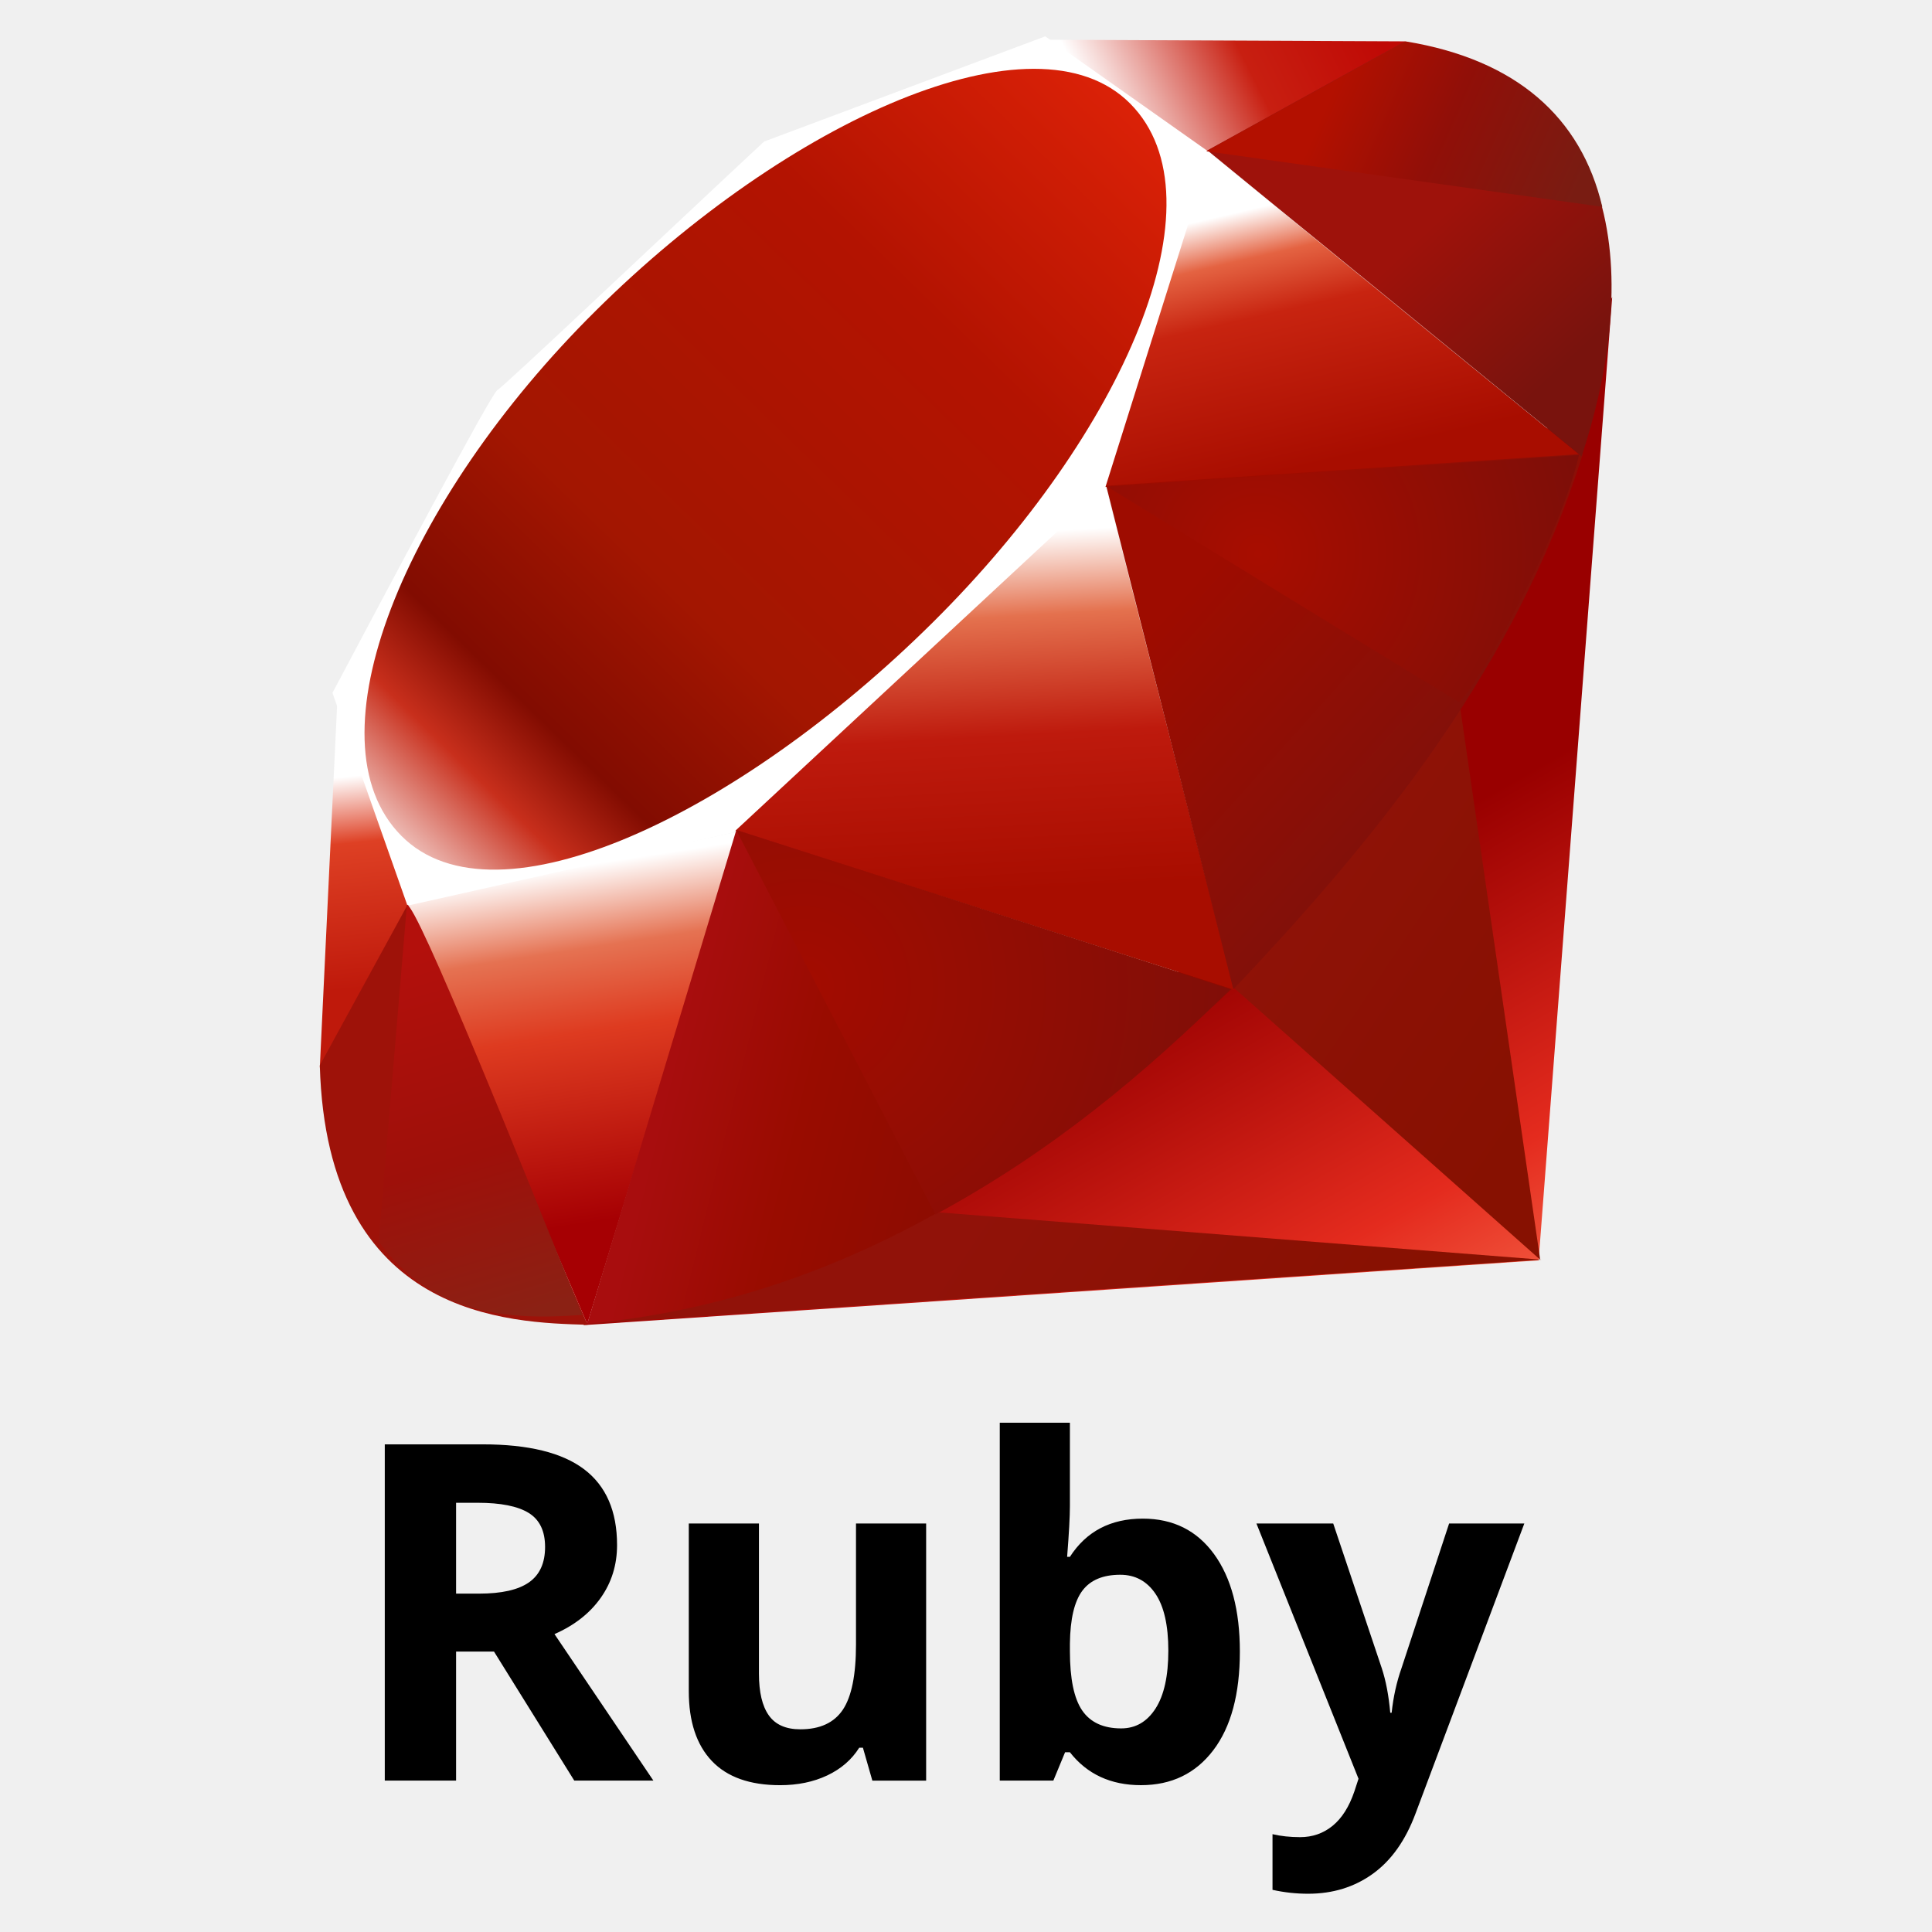
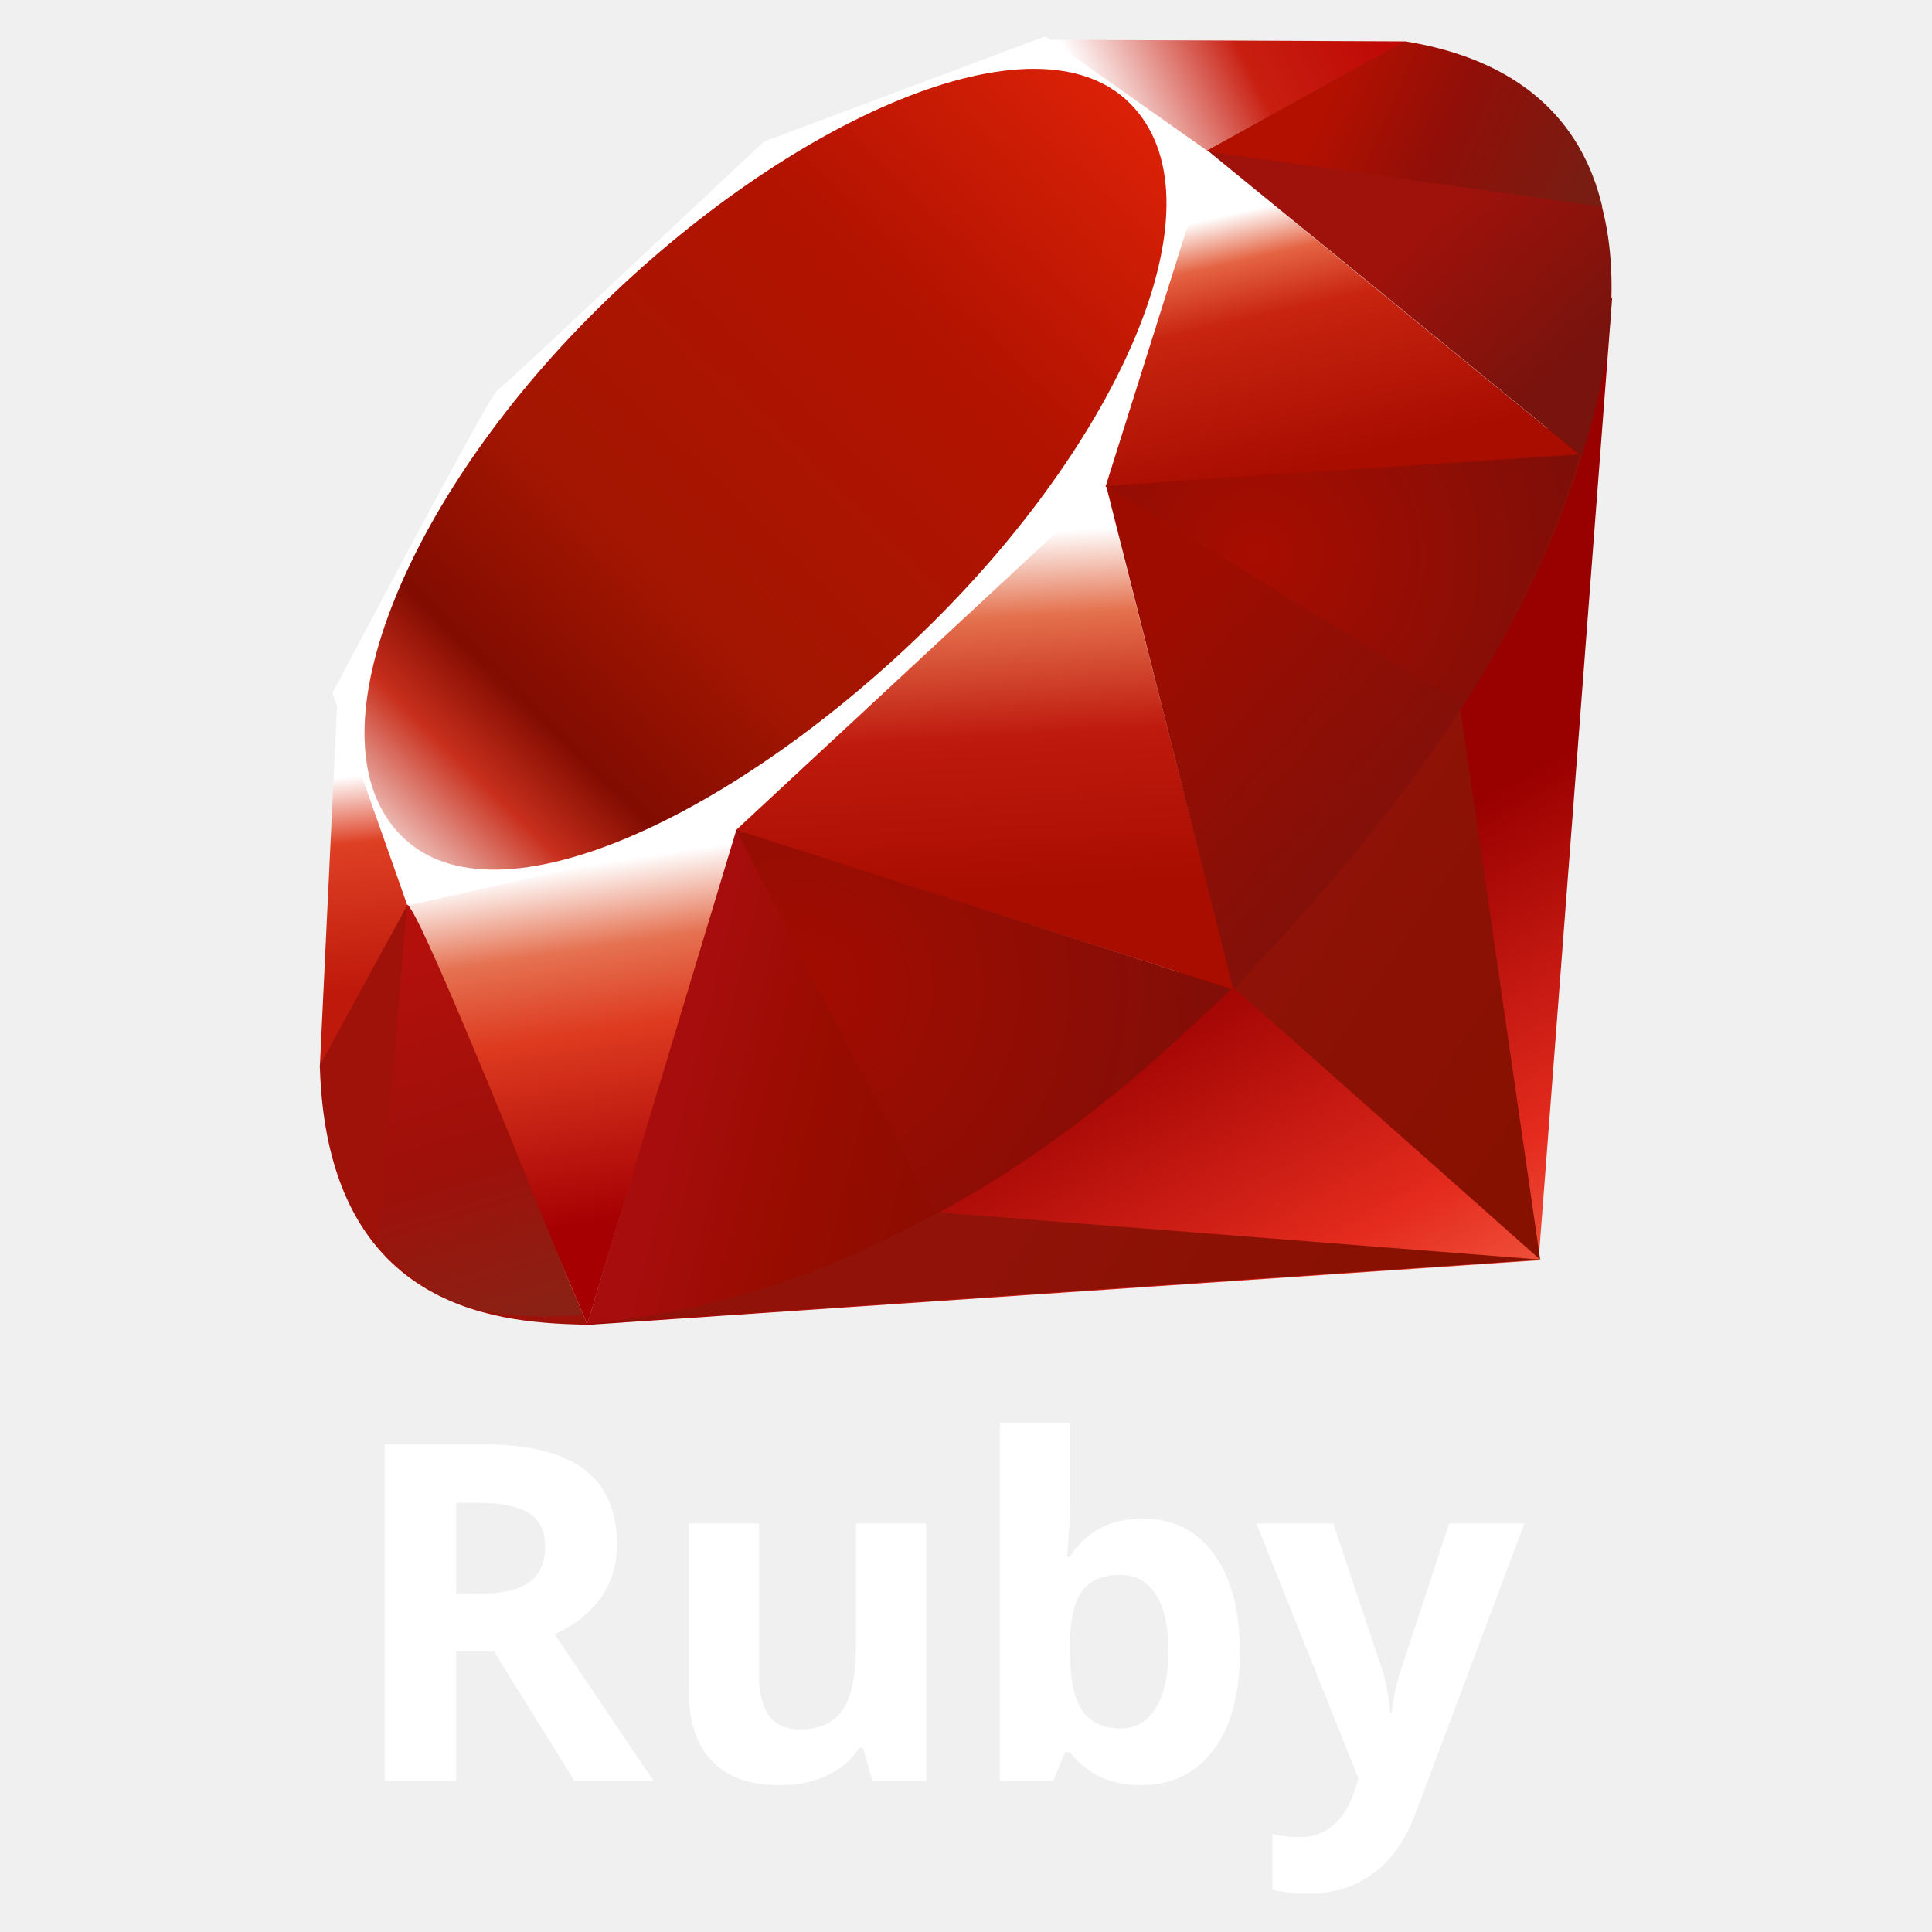
- <svg xmlns="http://www.w3.org/2000/svg" height="60" width="60" viewBox="0 0 128 128">
-   <path d="M30.217 109.422v8.547h-4.724v-22.277h6.491c3.026 0 5.266.551 6.719 1.653 1.453 1.103 2.179 2.776 2.179 5.02 0 1.311-.361 2.477-1.083 3.497-.721 1.021-1.742 1.822-3.063 2.401l6.552 9.705h-5.242l-5.317-8.547h-2.512zm0-3.84h1.524c1.492 0 2.595-.25 3.306-.747.71-.498 1.066-1.28 1.066-2.346 0-1.057-.363-1.808-1.089-2.255-.726-.447-1.851-.671-3.375-.671h-1.432v6.019zM57.795 117.969l-.625-2.179h-.244c-.498.793-1.205 1.404-2.118 1.836-.915.432-1.957.647-3.124.647-2.002 0-3.509-.535-4.526-1.607-1.016-1.072-1.524-2.613-1.524-4.624v-11.108h4.648v9.95c0 1.229.218 2.151.656 2.766.436.615 1.131.921 2.086.921 1.301 0 2.24-.435 2.819-1.302.579-.869.869-2.308.869-4.319v-8.015h4.647v17.035h-3.564zM75.713 100.613c2.011 0 3.586.786 4.725 2.355 1.137 1.569 1.706 3.72 1.706 6.453 0 2.813-.587 4.992-1.759 6.535-1.173 1.545-2.771 2.316-4.793 2.316-2 0-3.57-.727-4.708-2.18h-.32l-.776 1.875h-3.551v-23.707h4.647v5.516c0 .701-.062 1.823-.184 3.368h.184c1.086-1.686 2.697-2.531 4.829-2.531zm-1.493 3.719c-1.147 0-1.985.353-2.513 1.059-.528.707-.803 1.872-.823 3.498v.502c0 1.829.271 3.139.814 3.932.544.792 1.405 1.188 2.583 1.188.955 0 1.713-.44 2.278-1.318.564-.878.846-2.156.846-3.832 0-1.676-.286-2.934-.854-3.772-.568-.838-1.345-1.257-2.331-1.257zM83.241 100.934h5.088l3.215 9.584c.275.833.463 1.818.564 2.956h.092c.111-1.046.329-2.032.654-2.956l3.154-9.584h4.983l-7.207 19.214c-.661 1.777-1.602 3.108-2.826 3.992-1.225.884-2.654 1.325-4.29 1.325-.803 0-1.59-.086-2.361-.259v-3.687c.558.131 1.167.197 1.828.197.822 0 1.541-.251 2.156-.754.615-.502 1.095-1.261 1.44-2.277l.274-.839-6.764-16.912z" />
-   <linearGradient id="a" x1="143.917" x2="125.854" y1="2125.439" y2="2157.331" gradientTransform="matrix(1 0 0 -1 -47.5 2221)" gradientUnits="userSpaceOnUse">
-     <stop offset="0" stop-color="#FB7655" />
-     <stop offset="0" stop-color="#FB7655" />
-     <stop offset=".41" stop-color="#E42B1E" />
-     <stop offset=".99" stop-color="#900" />
-     <stop offset="1" stop-color="#900" />
-   </linearGradient>
-   <path fill="url(#a)" d="M87.524 58.767l-48.886 29.028 63.3-4.294 4.875-63.828z" />
-   <linearGradient id="b" x1="152.913" x2="129.634" y1="2152.229" y2="2167.85" gradientTransform="matrix(1 0 0 -1 -47.5 2221)" gradientUnits="userSpaceOnUse">
-     <stop offset="0" stop-color="#871101" />
-     <stop offset="0" stop-color="#871101" />
-     <stop offset=".99" stop-color="#911209" />
-     <stop offset="1" stop-color="#911209" />
-   </linearGradient>
-   <path fill="url(#b)" d="M102.041 83.457l-5.441-37.552-14.818 19.57z" />
-   <linearGradient id="c" x1="134.287" x2="111.008" y1="2124.472" y2="2140.093" gradientTransform="matrix(1 0 0 -1 -47.5 2221)" gradientUnits="userSpaceOnUse">
-     <stop offset="0" stop-color="#871101" />
-     <stop offset="0" stop-color="#871101" />
-     <stop offset=".99" stop-color="#911209" />
-     <stop offset="1" stop-color="#911209" />
-   </linearGradient>
-   <path fill="url(#c)" d="M102.114 83.457l-39.858-3.129-23.405 7.385z" />
-   <linearGradient id="d" x1="85.411" x2="89.02" y1="2163.54" y2="2140.086" gradientTransform="matrix(1 0 0 -1 -47.5 2221)" gradientUnits="userSpaceOnUse">
-     <stop offset="0" stop-color="#fff" />
-     <stop offset="0" stop-color="#fff" />
-     <stop offset=".23" stop-color="#E57252" />
-     <stop offset=".46" stop-color="#DE3B20" />
-     <stop offset=".99" stop-color="#A60003" />
-     <stop offset="1" stop-color="#A60003" />
-   </linearGradient>
-   <path fill="url(#d)" d="M38.906 87.722l9.957-32.62-21.91 4.686z" />
-   <linearGradient id="e" x1="110.233" x2="111.563" y1="2185.439" y2="2161.502" gradientTransform="matrix(1 0 0 -1 -47.5 2221)" gradientUnits="userSpaceOnUse">
-     <stop offset="0" stop-color="#fff" />
-     <stop offset="0" stop-color="#fff" />
-     <stop offset=".23" stop-color="#E4714E" />
-     <stop offset=".56" stop-color="#BE1A0D" />
-     <stop offset=".99" stop-color="#A80D00" />
-     <stop offset="1" stop-color="#A80D00" />
-   </linearGradient>
-   <path fill="url(#e)" d="M81.777 65.582l-9.162-35.887-26.219 24.577z" />
-   <linearGradient id="f" x1="132.261" x2="136.242" y1="2207.563" y2="2190.407" gradientTransform="matrix(1 0 0 -1 -47.5 2221)" gradientUnits="userSpaceOnUse">
-     <stop offset="0" stop-color="#fff" />
-     <stop offset="0" stop-color="#fff" />
-     <stop offset=".18" stop-color="#E46342" />
-     <stop offset=".4" stop-color="#C82410" />
-     <stop offset=".99" stop-color="#A80D00" />
-     <stop offset="1" stop-color="#A80D00" />
-   </linearGradient>
-   <path fill="url(#f)" d="M104.734 30.201l-24.785-20.243-6.901 22.313z" />
-   <linearGradient id="g" x1="120.105" x2="137.258" y1="2213.604" y2="2222.18" gradientTransform="matrix(1 0 0 -1 -47.5 2221)" gradientUnits="userSpaceOnUse">
-     <stop offset="0" stop-color="#fff" />
-     <stop offset="0" stop-color="#fff" />
-     <stop offset=".54" stop-color="#C81F11" />
-     <stop offset=".99" stop-color="#BF0905" />
-     <stop offset="1" stop-color="#BF0905" />
-   </linearGradient>
-   <path fill="url(#g)" d="M93.142 2.741l-14.576 8.056-9.197-8.164z" />
-   <linearGradient id="h" x1="70.375" x2="71.787" y1="2169.518" y2="2155.382" gradientTransform="matrix(1 0 0 -1 -47.5 2221)" gradientUnits="userSpaceOnUse">
-     <stop offset="0" stop-color="#fff" />
-     <stop offset="0" stop-color="#fff" />
-     <stop offset=".31" stop-color="#DE4024" />
-     <stop offset=".99" stop-color="#BF190B" />
-     <stop offset="1" stop-color="#BF190B" />
-   </linearGradient>
-   <path fill="url(#h)" d="M21.188 70.73l6.107-11.137-4.941-13.267z" />
-   <path fill="#fff" d="M22.026 45.905l4.97 14.098 21.595-4.845 24.655-22.913 6.958-22.1-10.955-7.737-18.627 6.971c-5.868 5.458-17.256 16.258-17.667 16.461-.406.208-7.519 13.653-10.929 20.065z" />
-   <linearGradient id="i" x1="60.669" x2="127.036" y1="2151.563" y2="2219.806" gradientTransform="matrix(1 0 0 -1 -47.5 2221)" gradientUnits="userSpaceOnUse">
-     <stop offset="0" stop-color="#BD0012" />
-     <stop offset="0" stop-color="#BD0012" />
-     <stop offset=".07" stop-color="#fff" />
-     <stop offset=".17" stop-color="#fff" />
-     <stop offset=".27" stop-color="#C82F1C" />
-     <stop offset=".33" stop-color="#820C01" />
-     <stop offset=".46" stop-color="#A31601" />
-     <stop offset=".72" stop-color="#B31301" />
-     <stop offset=".99" stop-color="#E82609" />
-     <stop offset="1" stop-color="#E82609" />
-   </linearGradient>
-   <path fill="url(#i)" d="M39.477 20.581c12.719-12.611 29.115-20.061 35.407-13.712 6.289 6.348-.38 21.776-13.099 34.382-12.718 12.607-28.912 20.468-35.199 14.119-6.294-6.344.173-22.183 12.891-34.789z" />
-   <linearGradient id="j" x1="111.505" x2="91.514" y1="2144.677" y2="2149.611" gradientTransform="matrix(1 0 0 -1 -47.5 2221)" gradientUnits="userSpaceOnUse">
-     <stop offset="0" stop-color="#8C0C01" />
-     <stop offset="0" stop-color="#8C0C01" />
-     <stop offset=".54" stop-color="#990C00" />
-     <stop offset=".99" stop-color="#A80D0E" />
-     <stop offset="1" stop-color="#A80D0E" />
-   </linearGradient>
-   <path fill="url(#j)" d="M38.906 87.709l9.879-32.724 32.811 10.541c-11.864 11.125-25.058 20.528-42.69 22.183z" />
-   <linearGradient id="k" x1="145.839" x2="128.08" y1="2168.67" y2="2184.586" gradientTransform="matrix(1 0 0 -1 -47.5 2221)" gradientUnits="userSpaceOnUse">
-     <stop offset="0" stop-color="#7E110B" />
-     <stop offset="0" stop-color="#7E110B" />
-     <stop offset=".99" stop-color="#9E0C00" />
-     <stop offset="1" stop-color="#9E0C00" />
-   </linearGradient>
-   <path fill="url(#k)" d="M73.289 32.181l8.423 33.363c9.91-10.419 18.804-21.621 23.159-35.476l-31.582 2.113z" />
-   <linearGradient id="l" x1="152.364" x2="143.518" y1="2197.874" y2="2207.331" gradientTransform="matrix(1 0 0 -1 -47.5 2221)" gradientUnits="userSpaceOnUse">
-     <stop offset="0" stop-color="#79130D" />
-     <stop offset="0" stop-color="#79130D" />
-     <stop offset=".99" stop-color="#9E120B" />
-     <stop offset="1" stop-color="#9E120B" />
-   </linearGradient>
-   <path fill="url(#l)" d="M104.785 30.236c3.371-10.174 4.148-24.768-11.746-27.477l-13.043 7.204 24.789 20.273z" />
-   <path fill="#9E1209" d="M21.188 70.583c.467 16.789 12.581 17.04 17.741 17.188l-11.92-27.837-5.821 10.649z" />
-   <radialGradient id="m" cx="130.847" cy="2184.281" r="21.762" gradientTransform="matrix(1 0 0 -1 -47.5 2221)" gradientUnits="userSpaceOnUse">
-     <stop offset="0" stop-color="#A80D00" />
-     <stop offset="0" stop-color="#A80D00" />
-     <stop offset=".99" stop-color="#7E0E08" />
-     <stop offset="1" stop-color="#7E0E08" />
-   </radialGradient>
-   <path fill="url(#m)" d="M73.337 32.232c7.615 4.68 22.96 14.08 23.271 14.253.484.272 6.617-10.342 8.008-16.34l-31.279 2.087z" />
-   <radialGradient id="n" cx="100.707" cy="2155.602" r="28.932" gradientTransform="matrix(1 0 0 -1 -47.5 2221)" gradientUnits="userSpaceOnUse">
-     <stop offset="0" stop-color="#A30C00" />
-     <stop offset="0" stop-color="#A30C00" />
-     <stop offset=".99" stop-color="#800E08" />
-     <stop offset="1" stop-color="#800E08" />
-   </radialGradient>
-   <path fill="url(#n)" d="M48.772 54.986l13.207 25.48c7.81-4.235 13.924-9.395 19.526-14.922l-32.733-10.558z" />
-   <linearGradient id="o" x1="80.214" x2="73.005" y1="2133.309" y2="2157.766" gradientTransform="matrix(1 0 0 -1 -47.5 2221)" gradientUnits="userSpaceOnUse">
-     <stop offset="0" stop-color="#8B2114" />
-     <stop offset="0" stop-color="#8B2114" />
-     <stop offset=".43" stop-color="#9E100A" />
-     <stop offset=".99" stop-color="#B3100C" />
-     <stop offset="1" stop-color="#B3100C" />
-   </linearGradient>
-   <path fill="url(#o)" d="M26.957 59.969l-1.872 22.282c3.532 4.823 8.389 5.241 13.485 4.866-3.687-9.175-11.051-27.521-11.613-27.148z" />
-   <linearGradient id="p" x1="135.518" x2="151.68" y1="2214.356" y2="2207.222" gradientTransform="matrix(1 0 0 -1 -47.5 2221)" gradientUnits="userSpaceOnUse">
-     <stop offset="0" stop-color="#B31000" />
-     <stop offset="0" stop-color="#B31000" />
-     <stop offset=".44" stop-color="#910F08" />
-     <stop offset=".99" stop-color="#791C12" />
-     <stop offset="1" stop-color="#791C12" />
-   </linearGradient>
-   <path fill="url(#p)" d="M79.919 10.02l26.237 3.683c-1.401-5.935-5.701-9.763-13.03-10.961l-13.207 7.278z" />
+ <svg xmlns="http://www.w3.org/2000/svg" width="60" height="60" viewBox="0 0 60 60" fill="none">
+   <path d="M14.164 51.292V55.298H11.95V44.856H14.992C16.411 44.856 17.461 45.114 18.142 45.63C18.823 46.148 19.163 46.932 19.163 47.984C19.163 48.598 18.994 49.145 18.656 49.623C18.318 50.101 17.839 50.477 17.22 50.748L20.291 55.297H17.834L15.342 51.291H14.164V51.292ZM14.164 49.492H14.879C15.578 49.492 16.095 49.374 16.428 49.141C16.761 48.908 16.928 48.541 16.928 48.042C16.928 47.546 16.758 47.194 16.418 46.985C16.077 46.775 15.55 46.67 14.835 46.67H14.164V49.492V49.492ZM27.091 55.298L26.798 54.277H26.684C26.451 54.648 26.119 54.935 25.691 55.137C25.262 55.34 24.774 55.441 24.227 55.441C23.288 55.441 22.582 55.19 22.105 54.687C21.629 54.185 21.391 53.462 21.391 52.52V47.313H23.57V51.977C23.57 52.553 23.672 52.985 23.877 53.273C24.081 53.562 24.407 53.705 24.855 53.705C25.465 53.705 25.905 53.501 26.176 53.095C26.448 52.688 26.584 52.013 26.584 51.07V47.313H28.762V55.298H27.091V55.298ZM35.49 47.162C36.433 47.162 37.171 47.531 37.705 48.266C38.238 49.002 38.505 50.01 38.505 51.291C38.505 52.61 38.23 53.631 37.681 54.354C37.131 55.079 36.382 55.44 35.434 55.44C34.496 55.44 33.76 55.099 33.227 54.418H33.077L32.713 55.297H31.049V44.184H33.227V46.77C33.227 47.099 33.198 47.624 33.141 48.349H33.227C33.736 47.558 34.491 47.162 35.49 47.162V47.162ZM34.791 48.906C34.253 48.906 33.86 49.071 33.613 49.402C33.365 49.733 33.236 50.279 33.227 51.042V51.277C33.227 52.134 33.354 52.748 33.608 53.12C33.863 53.491 34.267 53.677 34.819 53.677C35.267 53.677 35.622 53.471 35.887 53.059C36.151 52.648 36.284 52.049 36.284 51.263C36.284 50.477 36.15 49.888 35.883 49.495C35.617 49.102 35.253 48.906 34.791 48.906ZM39.019 47.313H41.404L42.911 51.805C43.04 52.196 43.128 52.657 43.176 53.191H43.219C43.271 52.701 43.373 52.238 43.525 51.805L45.004 47.313H47.34L43.961 56.319C43.651 57.152 43.21 57.776 42.636 58.191C42.062 58.605 41.392 58.812 40.626 58.812C40.249 58.812 39.88 58.771 39.519 58.69V56.962C39.781 57.023 40.066 57.054 40.376 57.054C40.761 57.054 41.098 56.937 41.386 56.701C41.675 56.466 41.9 56.11 42.061 55.634L42.19 55.24L39.019 47.313Z" fill="white" />
+   <path d="M41.027 27.547L18.112 41.154L47.783 39.141L50.069 9.222L41.027 27.547Z" fill="url(#paint0_linear)" />
+   <path d="M47.832 39.12L45.281 21.518L38.335 30.691L47.832 39.12Z" fill="url(#paint1_linear)" />
+   <path d="M47.866 39.12L29.183 37.654L18.211 41.115L47.866 39.12Z" fill="url(#paint2_linear)" />
+   <path d="M18.237 41.12L22.904 25.829L12.634 28.026L18.237 41.12Z" fill="url(#paint3_linear)" />
+   <path d="M38.333 30.742L34.038 13.919L21.748 25.44L38.333 30.742Z" fill="url(#paint4_linear)" />
+   <path d="M49.094 14.157L37.476 4.668L34.241 15.127L49.094 14.157Z" fill="url(#paint5_linear)" />
+   <path d="M43.66 1.285L36.828 5.061L32.517 1.234L43.66 1.285Z" fill="url(#paint6_linear)" />
+   <path d="M9.932 33.155L12.794 27.934L10.478 21.715L9.932 33.155Z" fill="url(#paint7_linear)" />
+   <path d="M10.325 21.518L12.654 28.126L22.777 25.855L34.334 15.115L37.596 4.755L32.461 1.129L23.729 4.396C20.979 6.955 15.64 12.017 15.448 12.113C15.257 12.21 11.923 18.512 10.325 21.518V21.518Z" fill="white" />
+   <path d="M18.505 9.647C24.467 3.736 32.153 0.244 35.102 3.22C38.05 6.195 34.924 13.427 28.962 19.336C23 25.246 15.409 28.931 12.462 25.955C9.512 22.981 12.543 15.556 18.505 9.647V9.647Z" fill="url(#paint8_linear)" />
+   <path d="M18.237 41.114L22.868 25.774L38.248 30.715C32.687 35.93 26.502 40.338 18.237 41.114V41.114Z" fill="url(#paint9_linear)" />
+   <path d="M34.354 15.085L38.303 30.724C42.948 25.84 47.117 20.589 49.158 14.094L34.354 15.085V15.085Z" fill="url(#paint10_linear)" />
+   <path d="M49.118 14.173C50.698 9.404 51.062 2.563 43.612 1.293L37.498 4.67L49.118 14.173V14.173Z" fill="url(#paint11_linear)" />
+   <path d="M9.932 33.086C10.151 40.956 15.829 41.073 18.248 41.143L12.661 28.094L9.932 33.086V33.086Z" fill="#9E1209" />
+   <path d="M34.377 15.109C37.946 17.302 45.139 21.709 45.285 21.79C45.512 21.917 48.387 16.942 49.039 14.13L34.377 15.109Z" fill="url(#paint12_radial)" />
+   <path d="M22.862 25.775L29.053 37.718C32.714 35.733 35.58 33.315 38.206 30.724L22.862 25.775Z" fill="url(#paint13_radial)" />
+   <path d="M12.636 28.11L11.759 38.555C13.414 40.816 15.691 41.012 18.08 40.836C16.351 36.535 12.899 27.936 12.636 28.11V28.11Z" fill="url(#paint14_linear)" />
+   <path d="M37.462 4.697L49.761 6.423C49.104 3.641 47.088 1.847 43.653 1.285L37.462 4.697V4.697Z" fill="url(#paint15_linear)" />
+   <defs>
+     <linearGradient id="paint0_linear" x1="45.196" y1="44.794" x2="36.728" y2="29.845" gradientUnits="userSpaceOnUse">
+       <stop stop-color="#FB7655" />
+       <stop offset="0.41" stop-color="#E42B1E" />
+       <stop offset="0.99" stop-color="#990000" />
+       <stop offset="1" stop-color="#990000" />
+     </linearGradient>
+     <linearGradient id="paint1_linear" x1="49.412" y1="32.236" x2="38.5" y2="24.914" gradientUnits="userSpaceOnUse">
+       <stop stop-color="#871101" />
+       <stop offset="0.99" stop-color="#911209" />
+       <stop offset="1" stop-color="#911209" />
+     </linearGradient>
+     <linearGradient id="paint2_linear" x1="40.681" y1="45.248" x2="29.769" y2="37.925" gradientUnits="userSpaceOnUse">
+       <stop stop-color="#871101" />
+       <stop offset="0.99" stop-color="#911209" />
+       <stop offset="1" stop-color="#911209" />
+     </linearGradient>
+     <linearGradient id="paint3_linear" x1="17.771" y1="26.934" x2="19.462" y2="37.928" gradientUnits="userSpaceOnUse">
+       <stop stop-color="white" />
+       <stop offset="0.23" stop-color="#E57252" />
+       <stop offset="0.46" stop-color="#DE3B20" />
+       <stop offset="0.99" stop-color="#A60003" />
+       <stop offset="1" stop-color="#A60003" />
+     </linearGradient>
+     <linearGradient id="paint4_linear" x1="29.406" y1="16.669" x2="30.029" y2="27.89" gradientUnits="userSpaceOnUse">
+       <stop stop-color="white" />
+       <stop offset="0.23" stop-color="#E4714E" />
+       <stop offset="0.56" stop-color="#BE1A0D" />
+       <stop offset="0.99" stop-color="#A80D00" />
+       <stop offset="1" stop-color="#A80D00" />
+     </linearGradient>
+     <linearGradient id="paint5_linear" x1="39.732" y1="6.299" x2="41.598" y2="14.341" gradientUnits="userSpaceOnUse">
+       <stop stop-color="white" />
+       <stop offset="0.18" stop-color="#E46342" />
+       <stop offset="0.4" stop-color="#C82410" />
+       <stop offset="0.99" stop-color="#A80D00" />
+       <stop offset="1" stop-color="#A80D00" />
+     </linearGradient>
+     <linearGradient id="paint6_linear" x1="34.034" y1="3.467" x2="42.074" y2="-0.553" gradientUnits="userSpaceOnUse">
+       <stop stop-color="white" />
+       <stop offset="0.54" stop-color="#C81F11" />
+       <stop offset="0.99" stop-color="#BF0905" />
+       <stop offset="1" stop-color="#BF0905" />
+     </linearGradient>
+     <linearGradient id="paint7_linear" x1="10.723" y1="24.132" x2="11.384" y2="30.758" gradientUnits="userSpaceOnUse">
+       <stop stop-color="white" />
+       <stop offset="0.31" stop-color="#DE4024" />
+       <stop offset="0.99" stop-color="#BF190B" />
+       <stop offset="1" stop-color="#BF190B" />
+     </linearGradient>
+     <linearGradient id="paint8_linear" x1="6.173" y1="32.549" x2="37.282" y2="0.56" gradientUnits="userSpaceOnUse">
+       <stop stop-color="#BD0012" />
+       <stop offset="0.07" stop-color="white" />
+       <stop offset="0.17" stop-color="white" />
+       <stop offset="0.27" stop-color="#C82F1C" />
+       <stop offset="0.33" stop-color="#820C01" />
+       <stop offset="0.46" stop-color="#A31601" />
+       <stop offset="0.72" stop-color="#B31301" />
+       <stop offset="0.99" stop-color="#E82609" />
+       <stop offset="1" stop-color="#E82609" />
+     </linearGradient>
+     <linearGradient id="paint9_linear" x1="30.002" y1="35.776" x2="20.632" y2="33.464" gradientUnits="userSpaceOnUse">
+       <stop stop-color="#8C0C01" />
+       <stop offset="0.54" stop-color="#990C00" />
+       <stop offset="0.99" stop-color="#A80D0E" />
+       <stop offset="1" stop-color="#A80D0E" />
+     </linearGradient>
+     <linearGradient id="paint10_linear" x1="46.096" y1="24.53" x2="37.772" y2="17.069" gradientUnits="userSpaceOnUse">
+       <stop stop-color="#7E110B" />
+       <stop offset="0.99" stop-color="#9E0C00" />
+       <stop offset="1" stop-color="#9E0C00" />
+     </linearGradient>
+     <linearGradient id="paint11_linear" x1="49.155" y1="10.84" x2="45.008" y2="6.407" gradientUnits="userSpaceOnUse">
+       <stop stop-color="#79130D" />
+       <stop offset="0.99" stop-color="#9E120B" />
+       <stop offset="1" stop-color="#9E120B" />
+     </linearGradient>
+     <radialGradient id="paint12_radial" cx="0" cy="0" r="1" gradientUnits="userSpaceOnUse" gradientTransform="translate(39.0689 17.212) scale(10.2009)">
+       <stop stop-color="#A80D00" />
+       <stop offset="0.99" stop-color="#7E0E08" />
+       <stop offset="1" stop-color="#7E0E08" />
+     </radialGradient>
+     <radialGradient id="paint13_radial" cx="0" cy="0" r="1" gradientUnits="userSpaceOnUse" gradientTransform="translate(24.9408 30.6553) scale(13.5619)">
+       <stop stop-color="#A30C00" />
+       <stop offset="0.99" stop-color="#800E08" />
+       <stop offset="1" stop-color="#800E08" />
+     </radialGradient>
+     <linearGradient id="paint14_linear" x1="15.335" y1="41.105" x2="11.956" y2="29.641" gradientUnits="userSpaceOnUse">
+       <stop stop-color="#8B2114" />
+       <stop offset="0.43" stop-color="#9E100A" />
+       <stop offset="0.99" stop-color="#B3100C" />
+       <stop offset="1" stop-color="#B3100C" />
+     </linearGradient>
+     <linearGradient id="paint15_linear" x1="41.258" y1="3.114" x2="48.834" y2="6.458" gradientUnits="userSpaceOnUse">
+       <stop stop-color="#B31000" />
+       <stop offset="0.44" stop-color="#910F08" />
+       <stop offset="0.99" stop-color="#791C12" />
+       <stop offset="1" stop-color="#791C12" />
+     </linearGradient>
+   </defs>
</svg>
